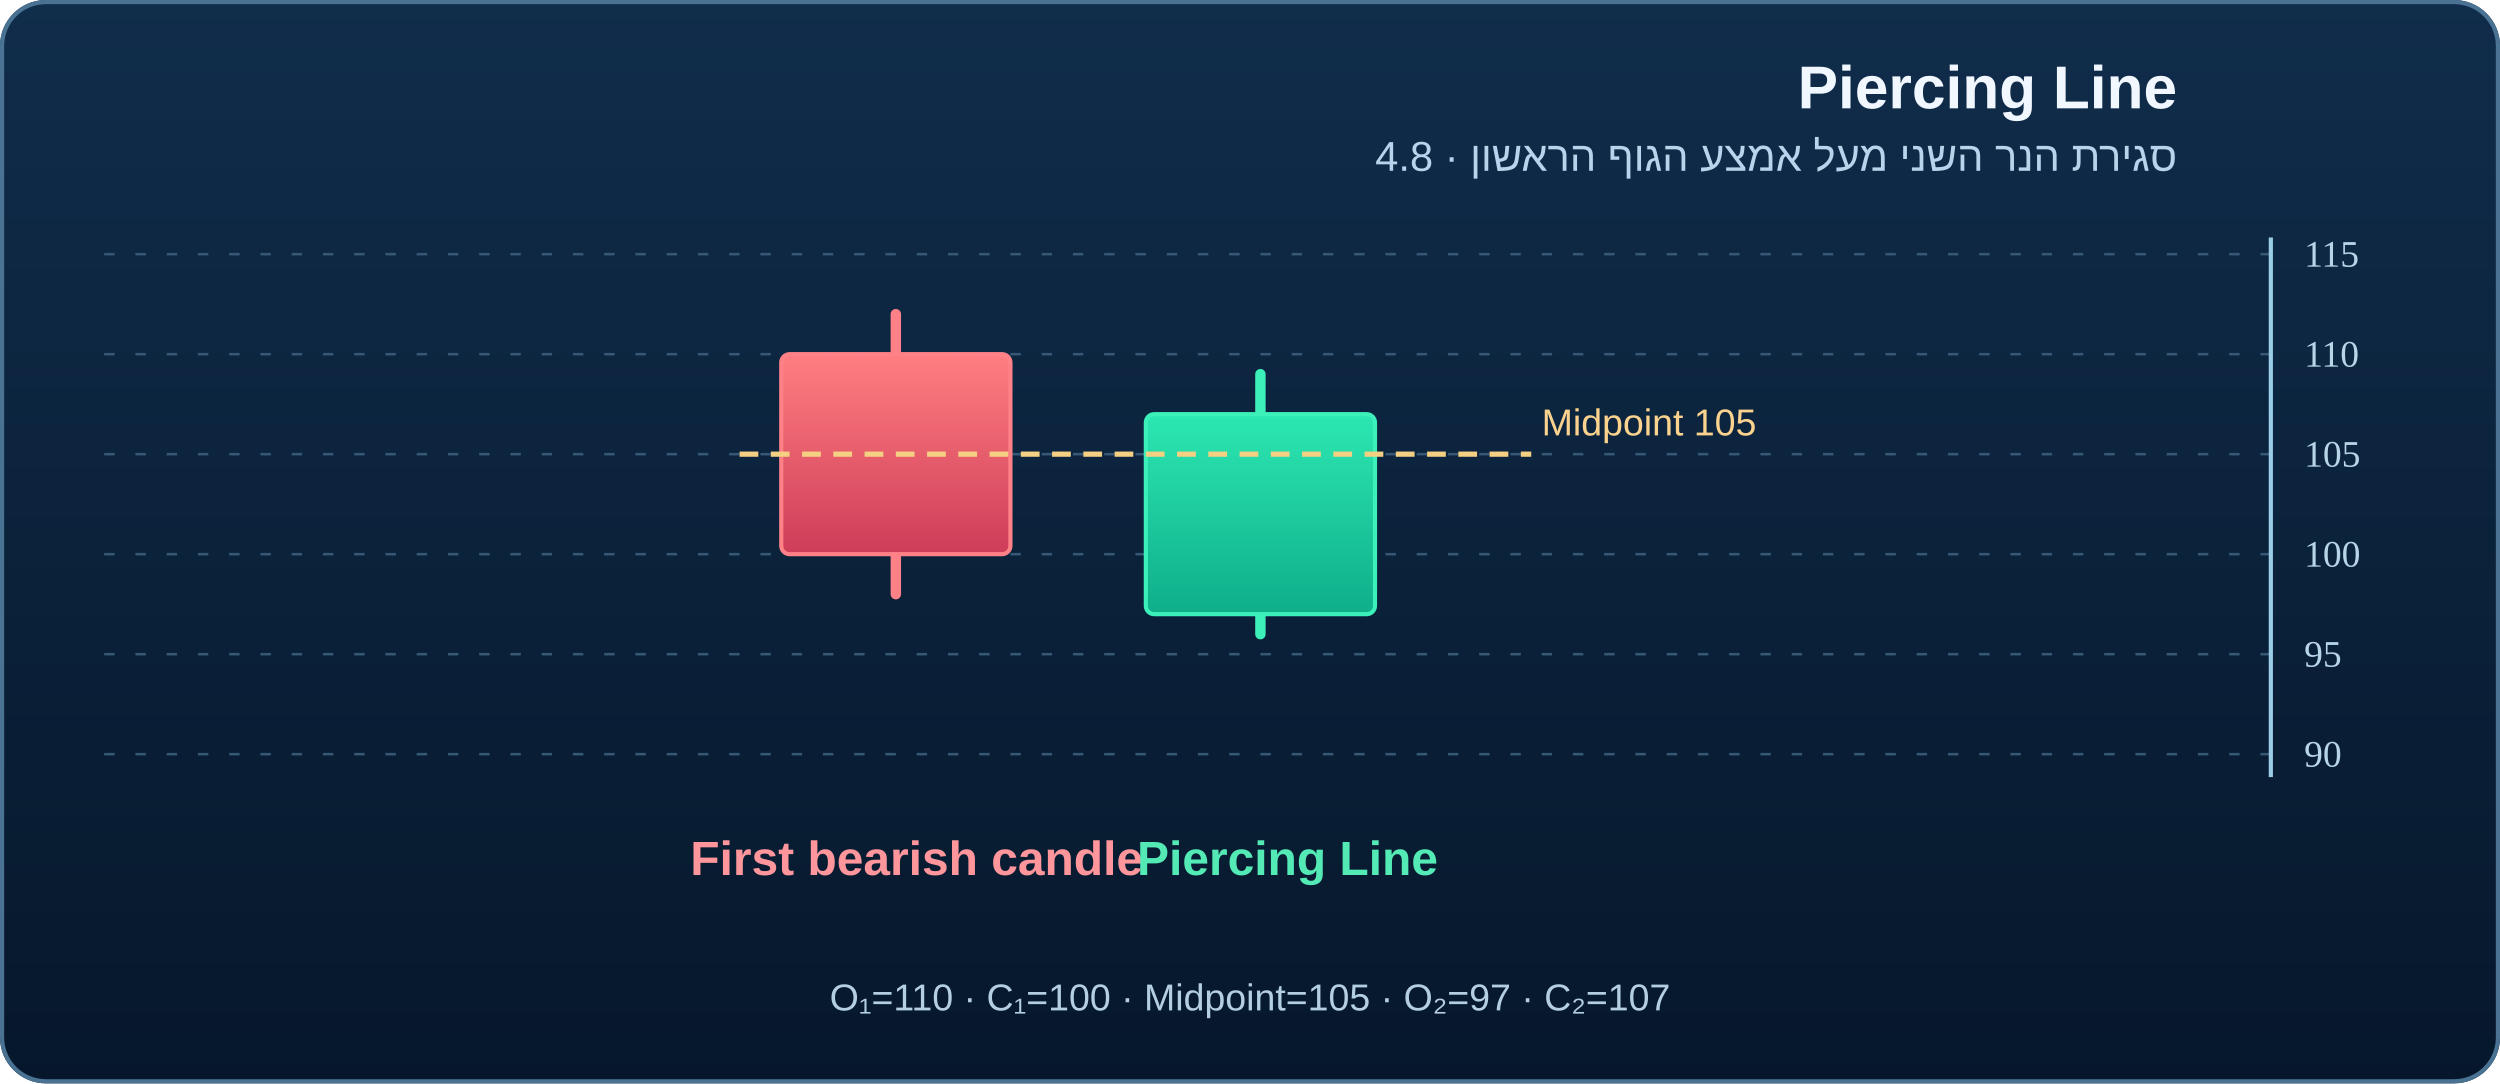
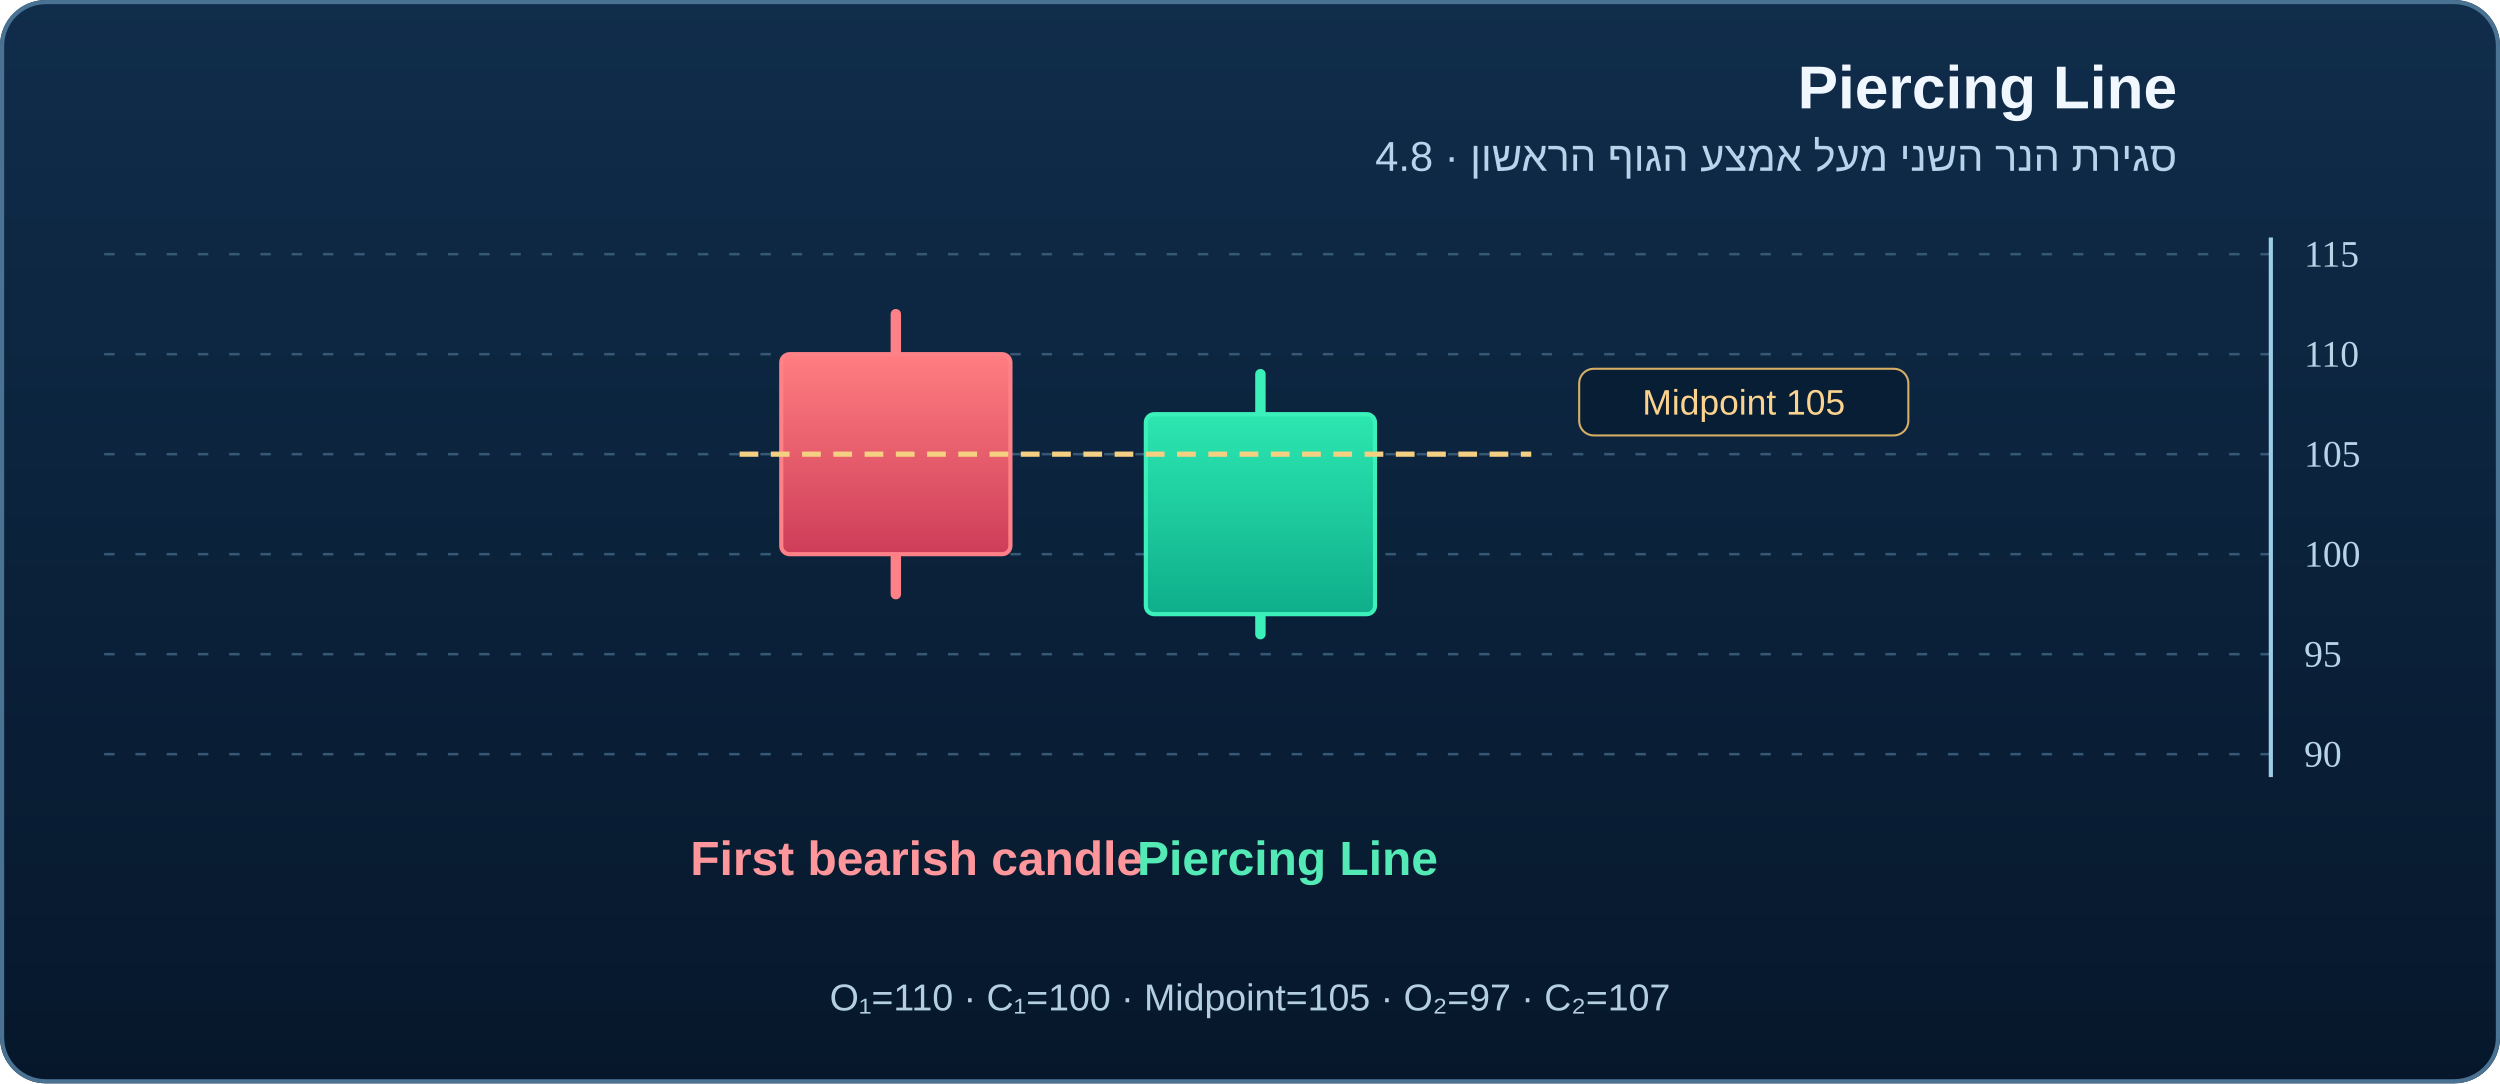
<svg xmlns="http://www.w3.org/2000/svg" width="1200" height="520" viewBox="0 0 1200 520" role="img" aria-label="Piercing Line">
  <defs>
    <linearGradient id="bg" x2="0" y2="1">
      <stop stop-color="#102d4b" />
      <stop offset="1" stop-color="#06172b" />
    </linearGradient>
    <linearGradient id="up" x2="0" y2="1">
      <stop stop-color="#2ce7b1" />
      <stop offset="1" stop-color="#0eae8a" />
    </linearGradient>
    <linearGradient id="dn" x2="0" y2="1">
      <stop stop-color="#ff7e81" />
      <stop offset="1" stop-color="#ce3d58" />
    </linearGradient>
  </defs>
  <rect width="1200" height="520" rx="22" fill="url(#bg)" />
  <rect x="1" y="1" width="1198" height="518" rx="21" fill="none" stroke="#497293" stroke-width="2" />
  <line x1="50" y1="362" x2="1090" y2="362" stroke="#365875" stroke-width="1.2" stroke-dasharray="5 10" />
  <text x="1106" y="368" font-size="18" fill="#b8d5e8">90</text>
  <line x1="50" y1="314" x2="1090" y2="314" stroke="#365875" stroke-width="1.2" stroke-dasharray="5 10" />
  <text x="1106" y="320" font-size="18" fill="#b8d5e8">95</text>
  <line x1="50" y1="266" x2="1090" y2="266" stroke="#365875" stroke-width="1.2" stroke-dasharray="5 10" />
  <text x="1106" y="272" font-size="18" fill="#b8d5e8">100</text>
  <line x1="50" y1="218" x2="1090" y2="218" stroke="#365875" stroke-width="1.2" stroke-dasharray="5 10" />
  <text x="1106" y="224" font-size="18" fill="#b8d5e8">105</text>
  <line x1="50" y1="170" x2="1090" y2="170" stroke="#365875" stroke-width="1.2" stroke-dasharray="5 10" />
  <text x="1106" y="176" font-size="18" fill="#b8d5e8">110</text>
  <line x1="50" y1="122" x2="1090" y2="122" stroke="#365875" stroke-width="1.2" stroke-dasharray="5 10" />
  <text x="1106" y="128" font-size="18" fill="#b8d5e8">115</text>
  <line x1="1090" x2="1090" y1="114" y2="373" stroke="#9ccde7" stroke-width="2" />
  <text x="1045" y="52" font-size="29" font-weight="bold" text-anchor="end" fill="#f1f7ff" font-family="Arial,sans-serif" direction="ltr">Piercing Line</text>
  <text x="1045" y="82" font-size="20" text-anchor="end" fill="#b8d4ec" font-family="Arial,sans-serif">סגירת הנר השני מעל אמצע הגוף הראשון · 4.8</text>
  <line x1="430" x2="430" y1="150.8" y2="285.2" stroke="#ff8188" stroke-width="5" stroke-linecap="round" />
  <rect x="375" y="170" width="110" height="96" rx="4" fill="url(#dn)" stroke="#ff8188" stroke-width="2" />
  <line x1="605" x2="605" y1="179.6" y2="304.4" stroke="#3cf0ba" stroke-width="5" stroke-linecap="round" />
  <rect x="550" y="198.8" width="110" height="96" rx="4" fill="url(#up)" stroke="#3cf0ba" stroke-width="2" />
  <line x1="355" x2="735" y1="218" y2="218" stroke="#f5cf82" stroke-width="2.5" stroke-dasharray="9 6" />
  <text x="440" y="420" fill="#ff969c" font-family="Arial,sans-serif" font-size="23" font-weight="bold" text-anchor="middle">First bearish candle</text>
  <text x="618" y="420" fill="#54eab6" font-family="Arial,sans-serif" font-size="23" font-weight="bold" text-anchor="middle">Piercing Line</text>
-   <text x="740" y="209" font-size="18" fill="#fbd38e" font-family="Arial">Midpoint 105</text>
+   <rect x="758" y="177" width="158" height="32" rx="7" fill="#081e34" stroke="#d6ae66" stroke-width="1" />
+   <text x="837" y="199" font-size="17" fill="#fbd38e" text-anchor="middle" font-family="Arial,sans-serif" direction="ltr">Midpoint 105</text>
  <text x="600" y="485" text-anchor="middle" fill="#b5cfe2" font-family="Arial,sans-serif" font-size="18">O₁=110 · C₁=100 · Midpoint=105 · O₂=97 · C₂=107</text>
</svg>
